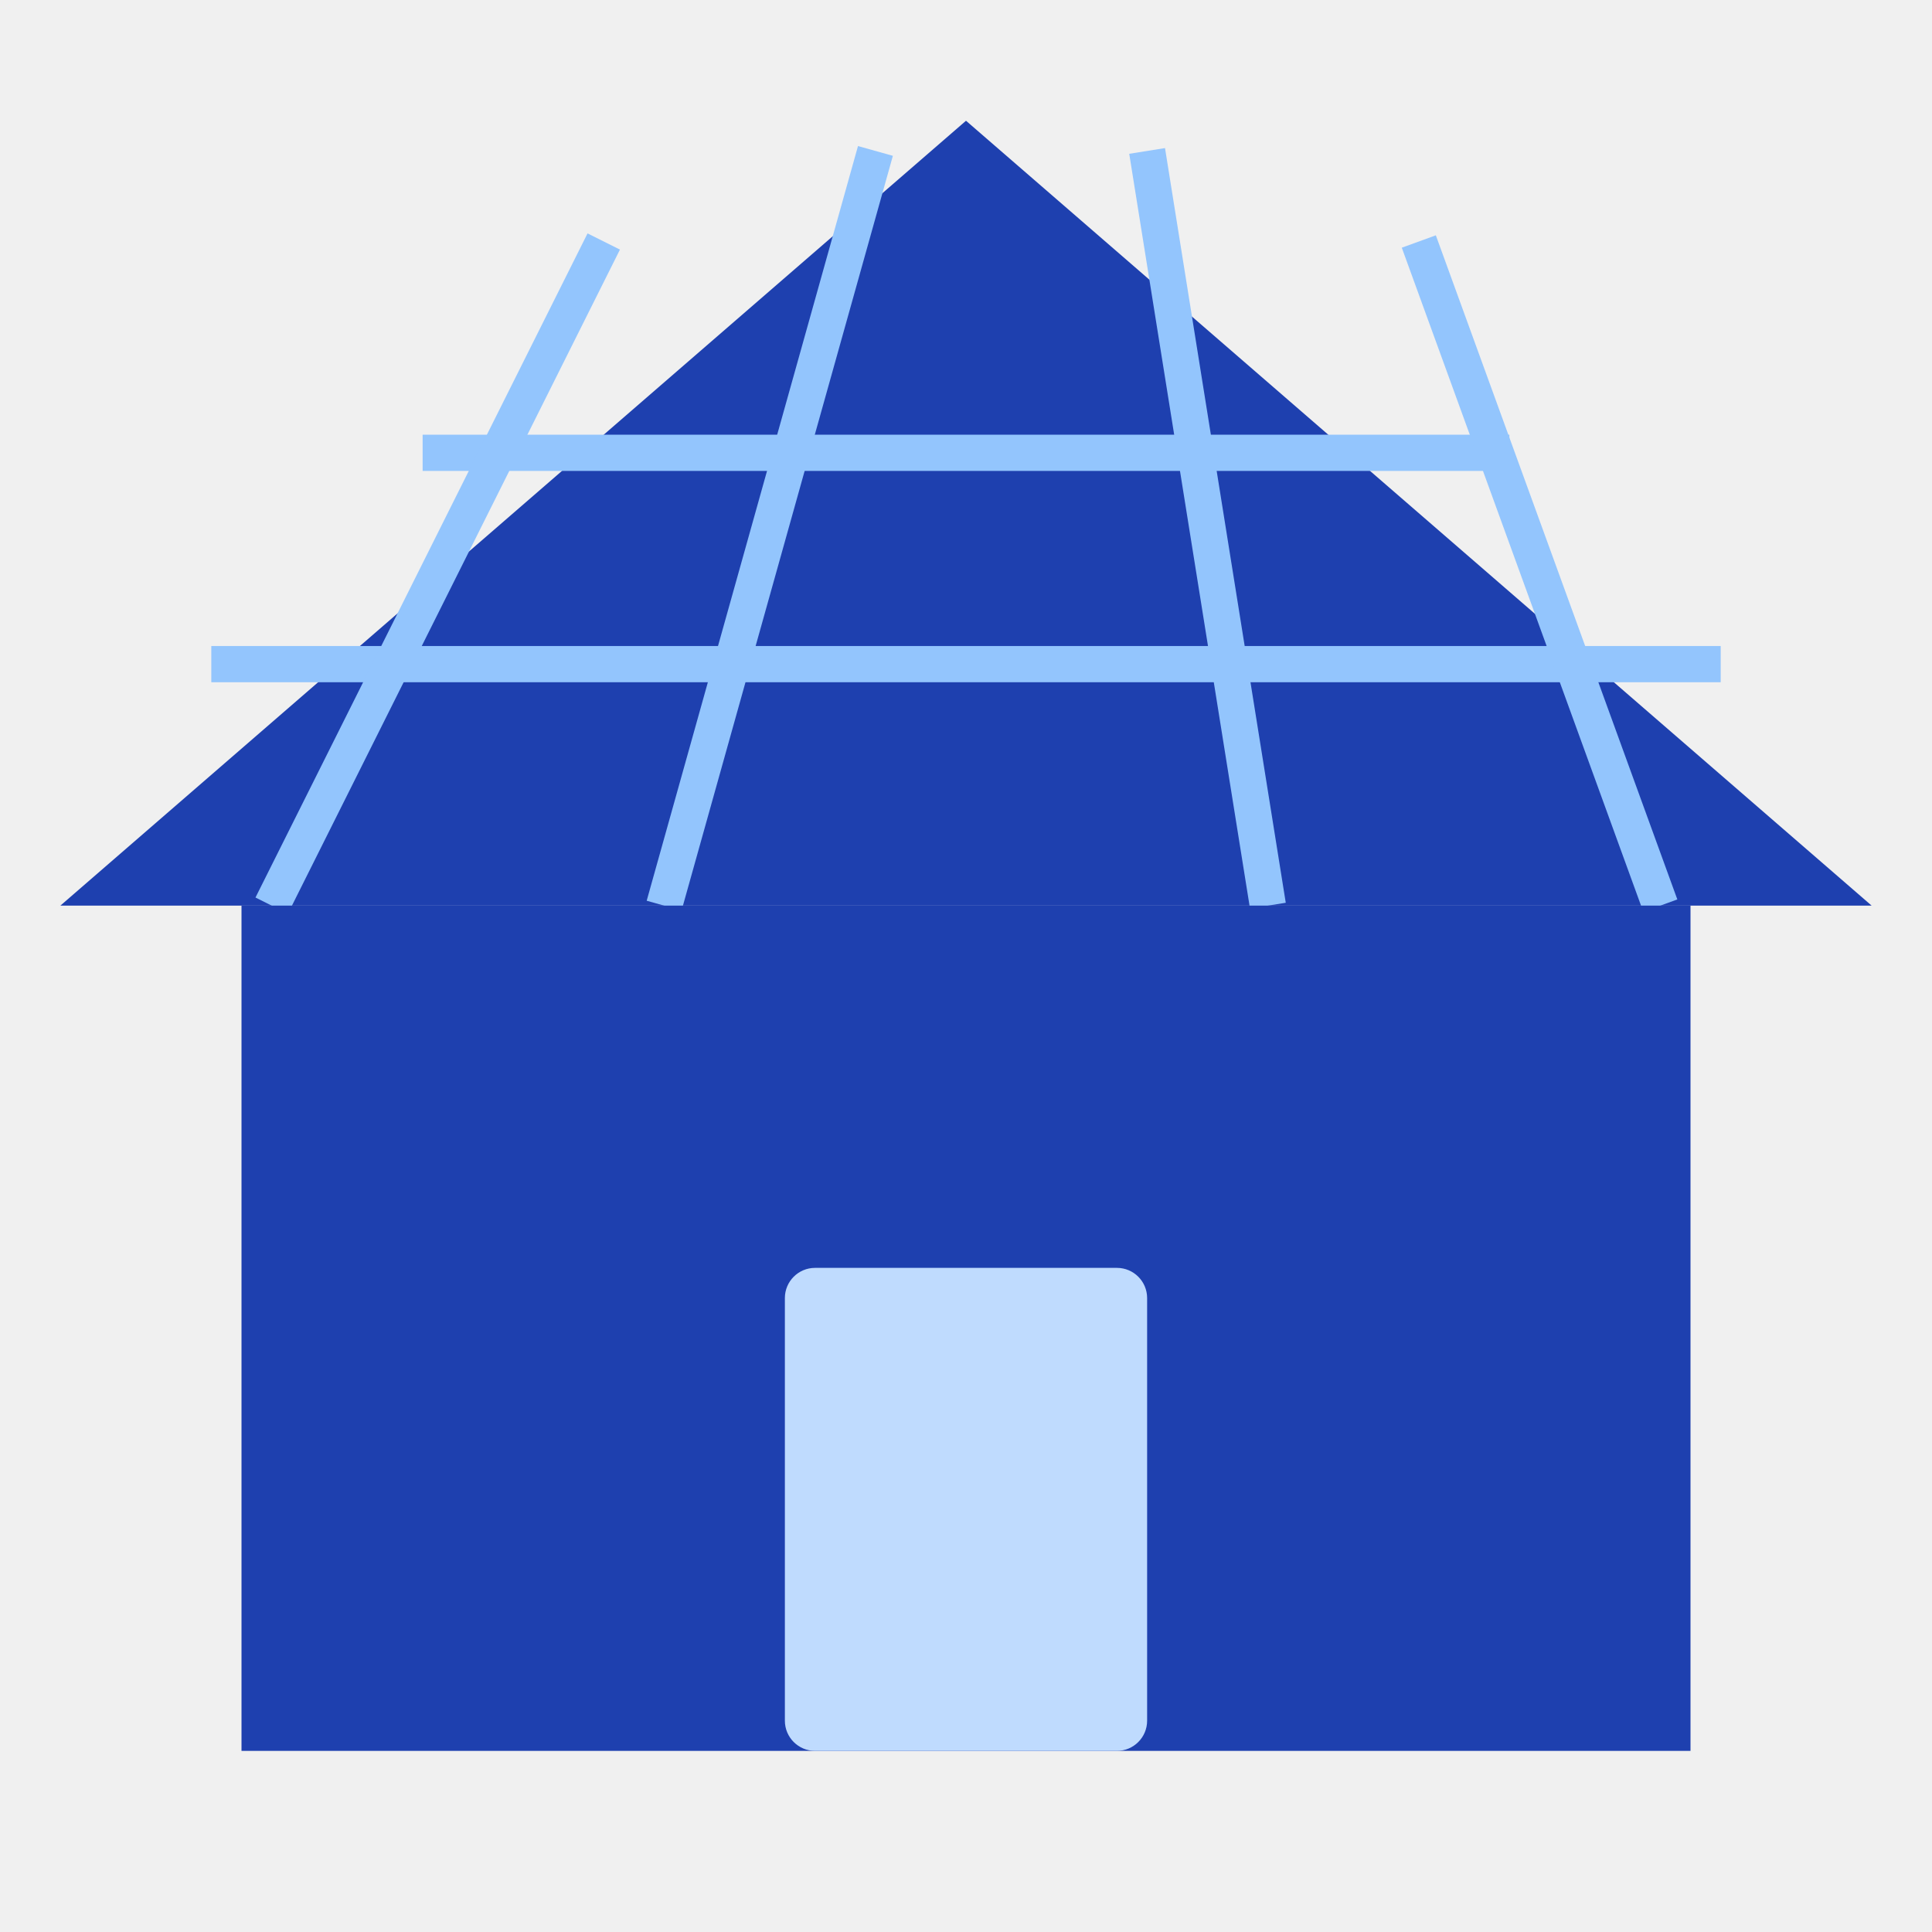
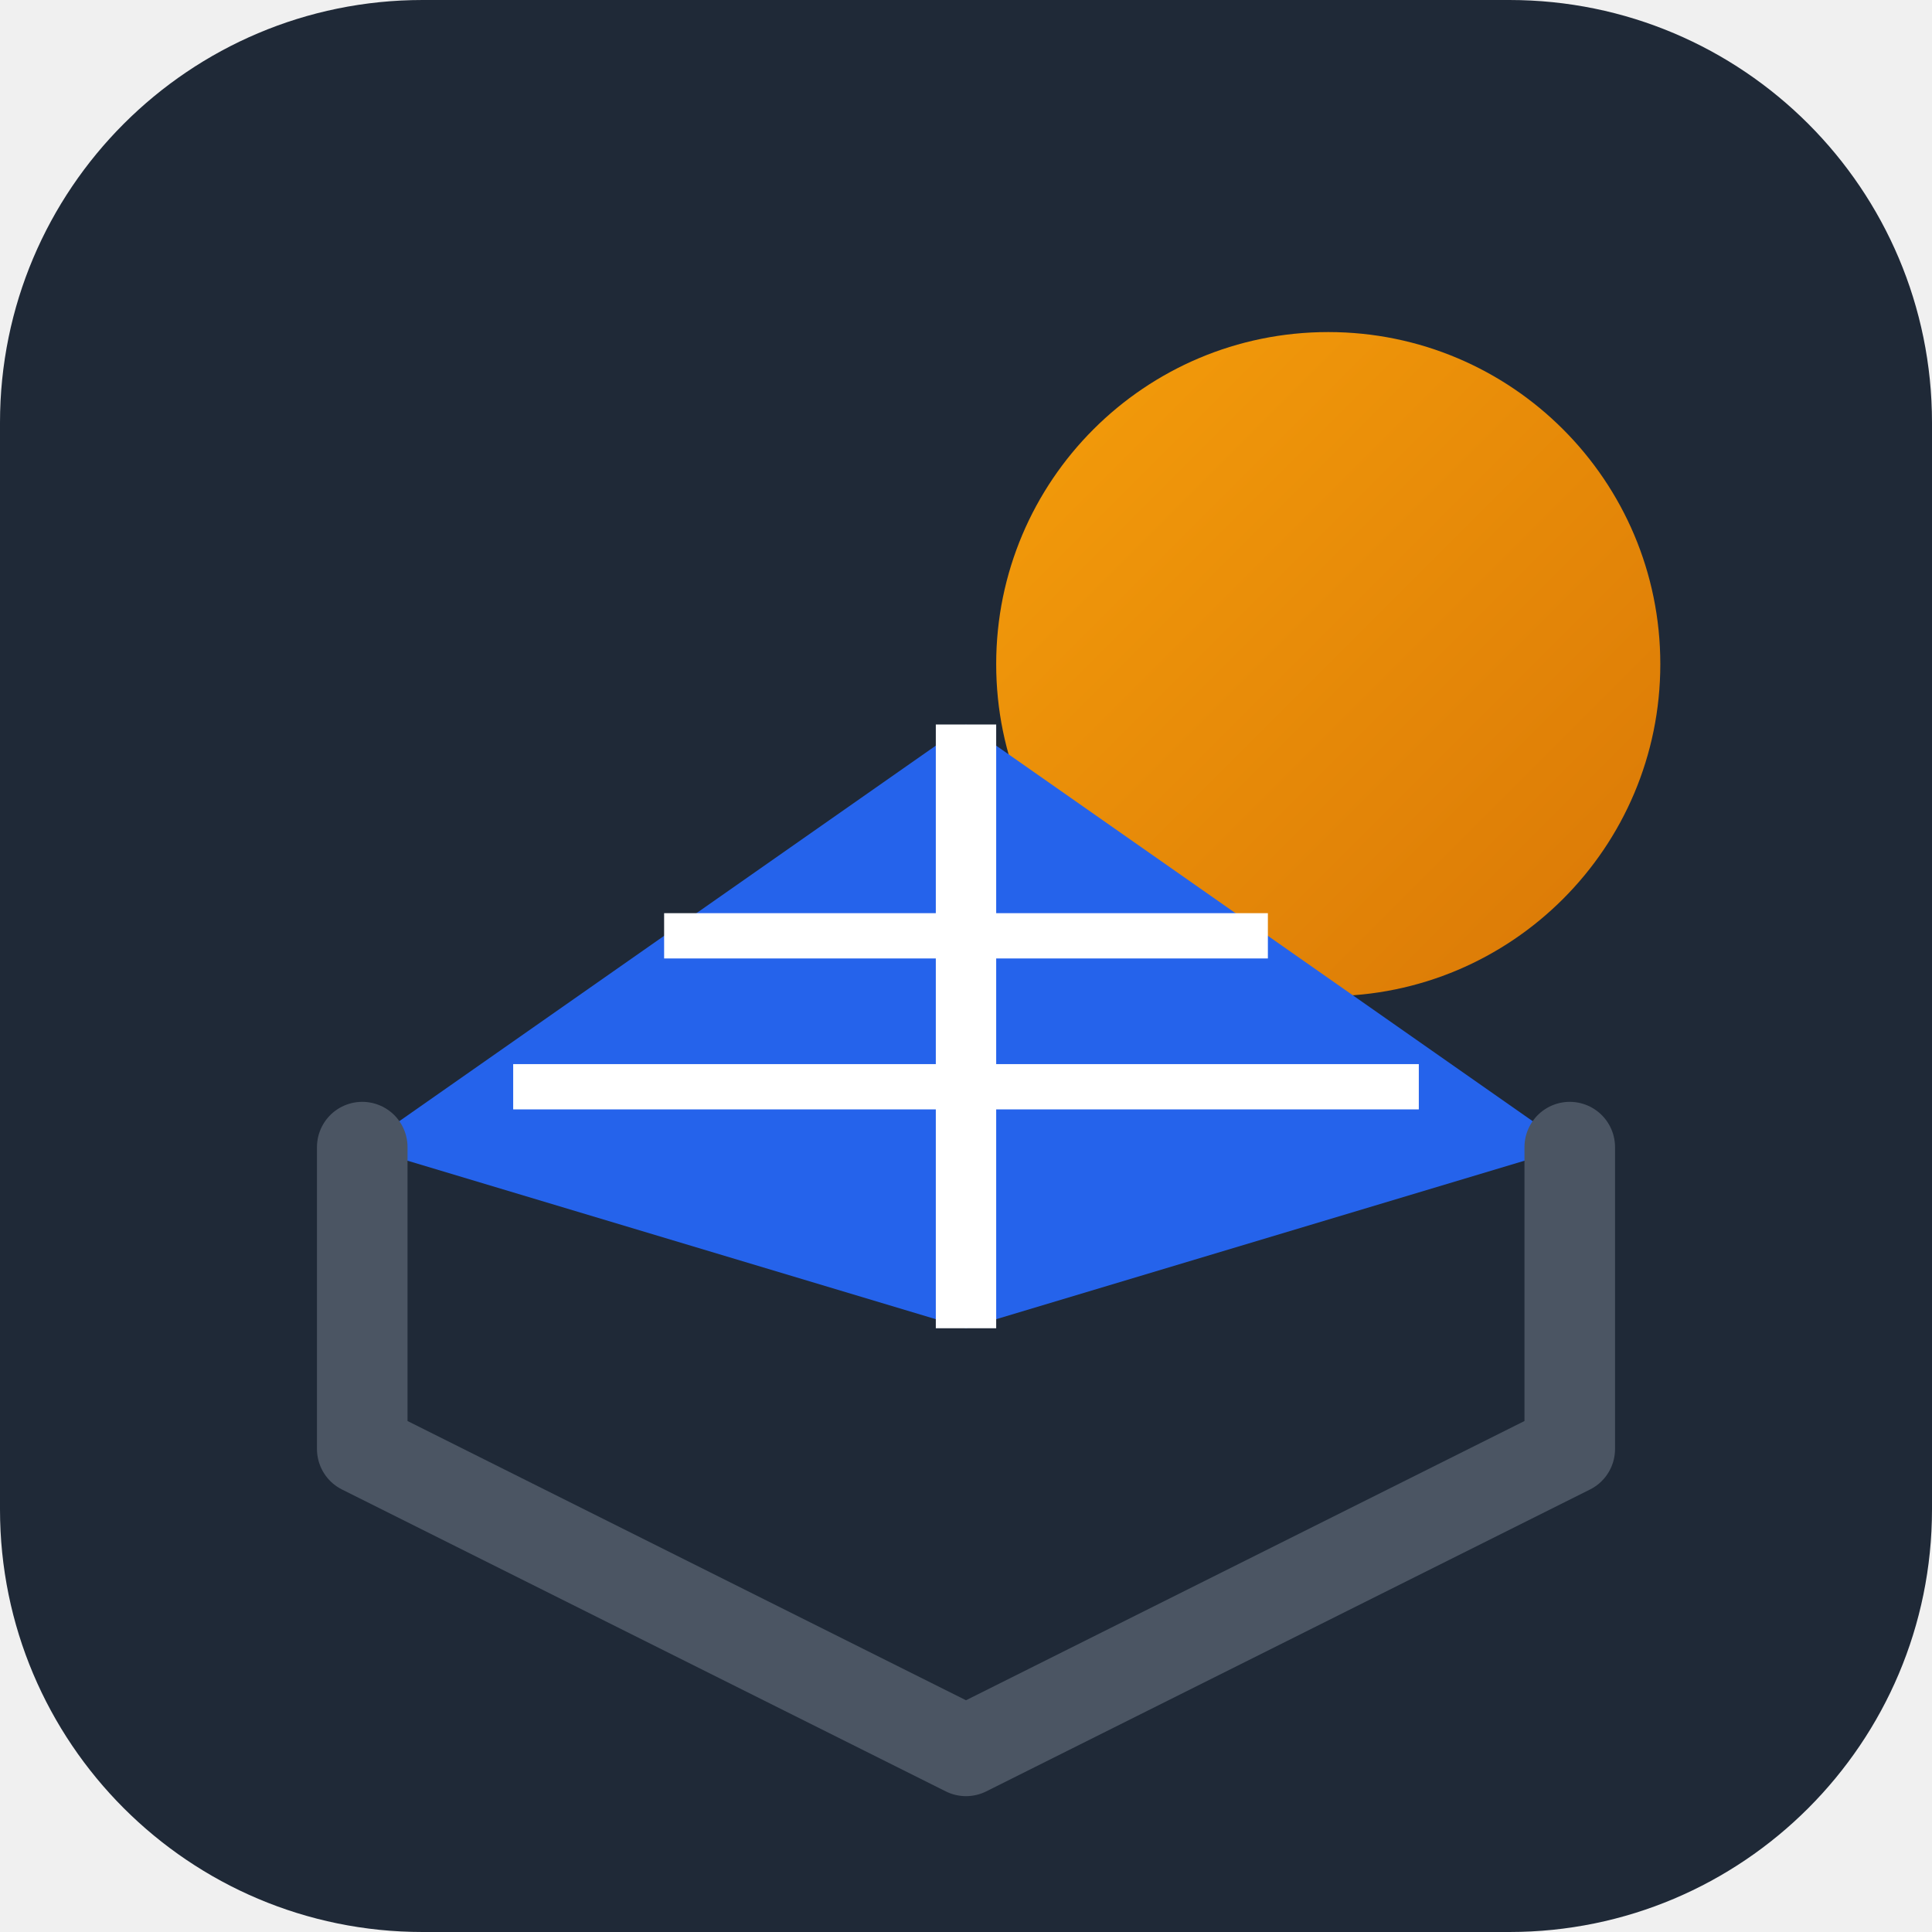
- <svg xmlns="http://www.w3.org/2000/svg" viewBox="0 0 64 64" fill="none">
-   <polygon points="32,4 62,30 2,30" fill="#1e40af" />
-   <line x1="7" y1="22" x2="57" y2="22" stroke="#93c5fd" stroke-width="1.2" />
-   <line x1="14" y1="15" x2="50" y2="15" stroke="#93c5fd" stroke-width="1.2" />
-   <line x1="20" y1="8" x2="9" y2="30" stroke="#93c5fd" stroke-width="1.2" />
-   <line x1="29" y1="5" x2="22" y2="30" stroke="#93c5fd" stroke-width="1.2" />
-   <line x1="38" y1="5" x2="42" y2="30" stroke="#93c5fd" stroke-width="1.2" />
-   <line x1="47" y1="8" x2="55" y2="30" stroke="#93c5fd" stroke-width="1.2" />
-   <rect x="8" y="30" width="48" height="28" fill="#1e40af" />
-   <rect x="26" y="42" width="12" height="16" rx="1" fill="#bfdbfe" />
+ <svg xmlns="http://www.w3.org/2000/svg" viewBox="0 0 64 64" width="100%" height="100%">
+   <defs>
+     <linearGradient id="favSolar" x1="0%" y1="0%" x2="100%" y2="100%">
+       <stop offset="0%" stop-color="#F59E0B" />
+       <stop offset="100%" stop-color="#D97706" />
+     </linearGradient>
+   </defs>
+   <rect width="64" height="64" rx="14" fill="#1F2937" />
+   <circle cx="44" cy="22" r="11" fill="url(#favSolar)" />
+   <g transform="translate(0, 4)">
+     <polygon points="12,34 32,20 52,34 32,40" fill="#2563EB" />
+     <line x1="32" y1="20" x2="32" y2="40" stroke="#FFFFFF" stroke-width="2" />
+     <line x1="22" y1="27" x2="42" y2="27" stroke="#FFFFFF" stroke-width="1.5" />
+     <line x1="17" y1="32" x2="47" y2="32" stroke="#FFFFFF" stroke-width="1.5" />
+     <path d="M12,34 V44 L32,54 L52,44 V34" fill="none" stroke="#4B5563" stroke-width="3" stroke-linecap="round" stroke-linejoin="round" />
+   </g>
</svg>
